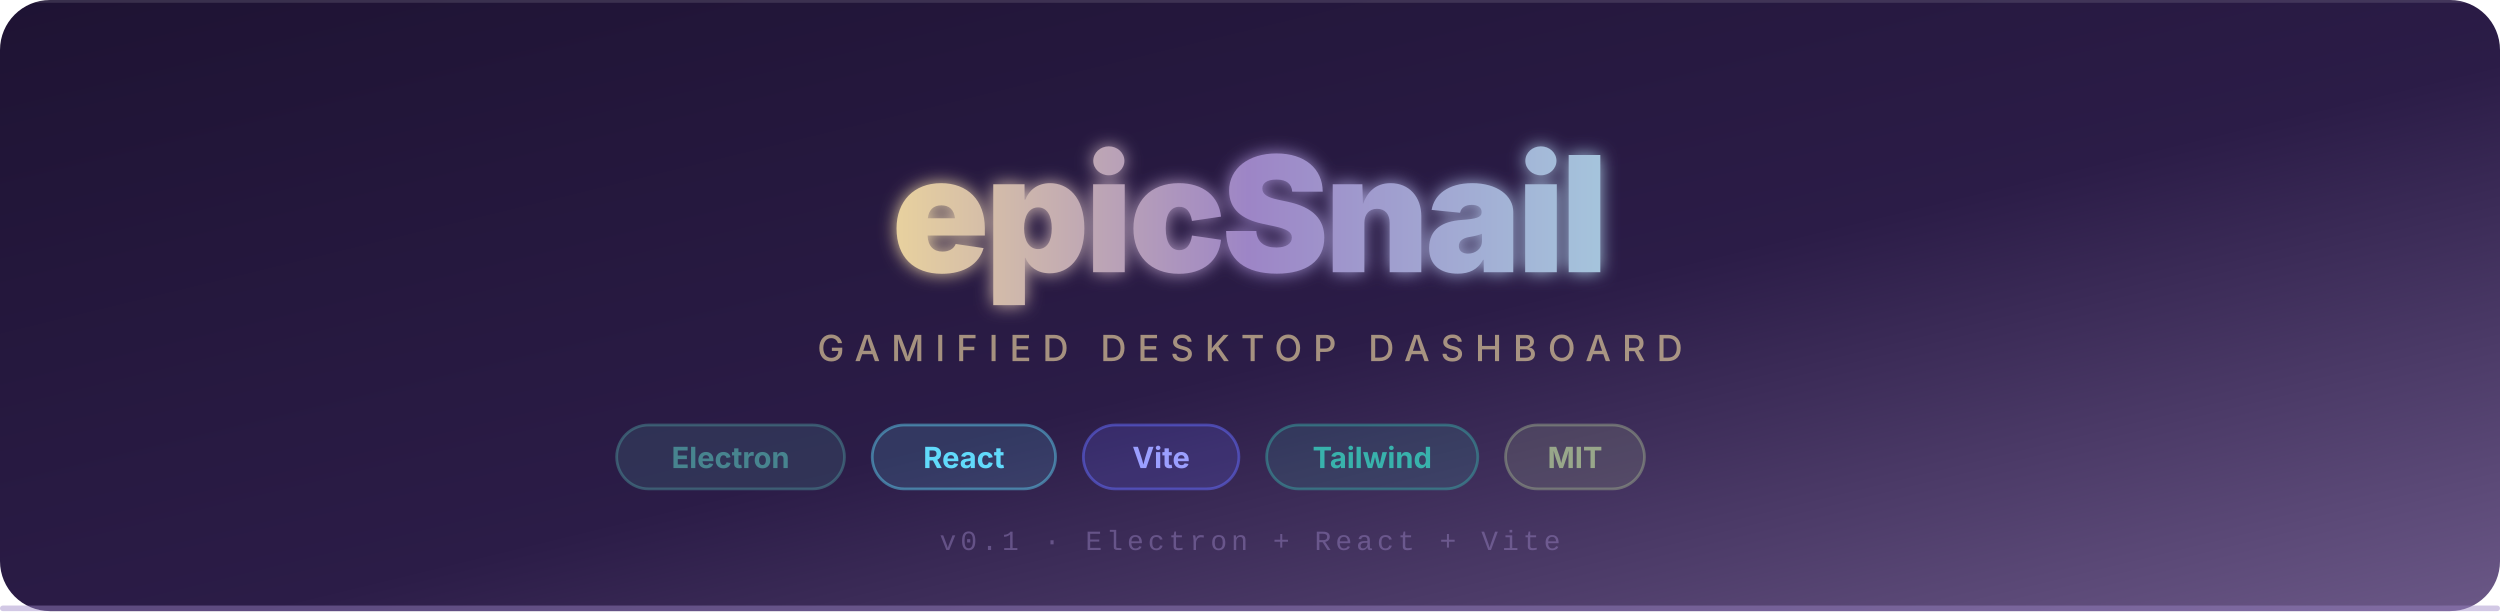
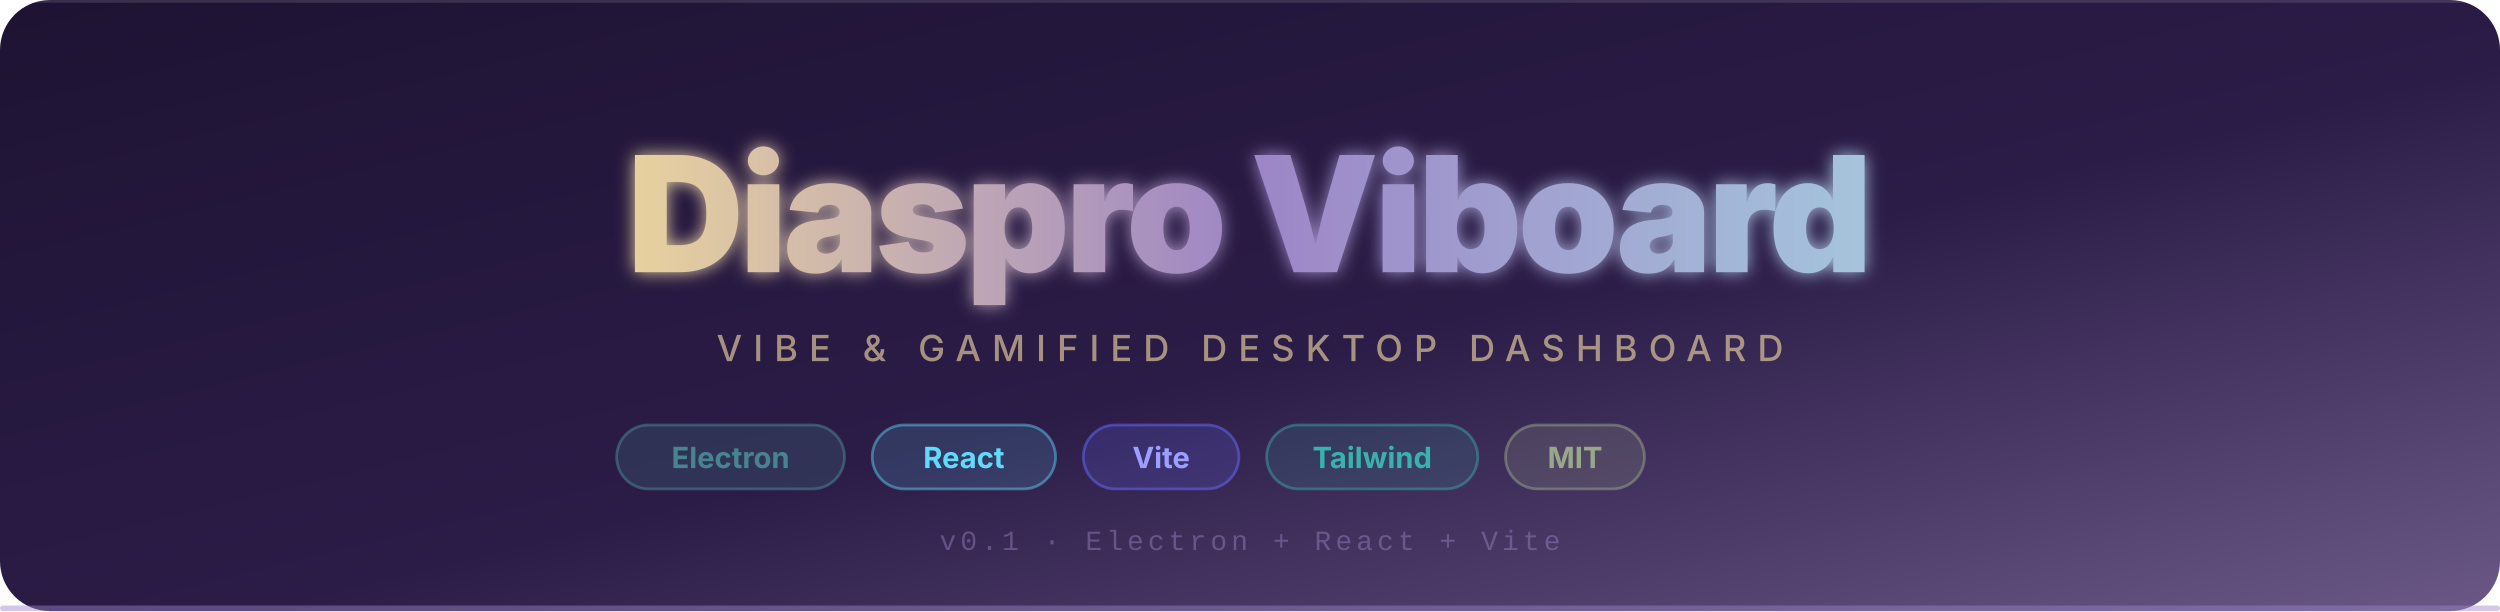
<svg xmlns="http://www.w3.org/2000/svg" viewBox="0 0 900 220" width="900" height="220">
  <defs>
    <linearGradient id="bgGrad" x1="0" y1="0" x2="1" y2="1">
      <stop offset="0%" stop-color="#1e1333" />
      <stop offset="55%" stop-color="#2b1c47" />
      <stop offset="100%" stop-color="#6B5887" />
    </linearGradient>
    <linearGradient id="textGrad" x1="0" y1="0" x2="1" y2="0">
      <stop offset="0%" stop-color="#E8D19E" />
      <stop offset="50%" stop-color="#9D85C6" />
      <stop offset="100%" stop-color="#A5C4DC" />
    </linearGradient>
    <clipPath id="clip">
      <rect width="900" height="220" rx="18" />
    </clipPath>
    <filter id="bblur" x="-30%" y="-30%" width="160%" height="160%">
      <feGaussianBlur stdDeviation="8" />
    </filter>
    <filter id="textglow" x="-10%" y="-30%" width="120%" height="160%">
      <feGaussianBlur in="SourceGraphic" stdDeviation="3" result="blur" />
      <feMerge>
        <feMergeNode in="blur" />
        <feMergeNode in="SourceGraphic" />
      </feMerge>
    </filter>
    <style>
      /* Exact replication of sidebar @keyframes lavalamp */
      @keyframes lavalamp {
        0%   { transform: translateY(0px)    scale(1);    opacity: 0; }
        8%   {                                            opacity: 1; }
        30%  { transform: translateY(-58px)  scale(1.15); }
        55%  { transform: translateY(-120px) scale(0.9);  }
        75%  { transform: translateY(-175px) scale(1.2);  }
        88%  {                                            opacity: 0.6; }
        100% { transform: translateY(-270px) scale(0.8);  opacity: 0; }
      }

      .bubble { animation: lavalamp linear infinite; }

      /* Matching the Sidebar.jsx BUBBLES config exactly, negative delays = already in motion */
      .b1 { animation-duration: 12s; animation-delay:   0s;  } /* size=90,  left=12% */
      .b2 { animation-duration: 15s; animation-delay:  -3.5s; } /* size=60,  left=55% */
      .b3 { animation-duration: 18s; animation-delay:  -7s;  } /* size=110, left=30% */
      .b4 { animation-duration: 11s; animation-delay:  -1.5s; } /* size=50,  left=70% */
      .b5 { animation-duration: 14s; animation-delay:  -9s;  } /* size=75,  left=45% */
      .b6 { animation-duration: 16s; animation-delay:  -5s;  } /* size=45,  left=20% */
      /* Extra right-side bubbles for full-width coverage */
      .b7 { animation-duration: 13s; animation-delay:  -2s;  }
      .b8 { animation-duration: 17s; animation-delay:  -6s;  }
    </style>
  </defs>
  <rect width="900" height="220" fill="url(#bgGrad)" rx="18" />
  <g clip-path="url(#clip)" filter="url(#bblur)">
    <ellipse class="bubble b1" cx="108" cy="268" rx="45" ry="42" fill="rgba(122,63,103,0.55)" />
    <ellipse class="bubble b2" cx="495" cy="250" rx="30" ry="27" fill="rgba(157,133,198,0.45)" />
    <ellipse class="bubble b3" cx="270" cy="275" rx="55" ry="50" fill="rgba(107,88,135,0.50)" />
    <ellipse class="bubble b4" cx="630" cy="245" rx="25" ry="22" fill="rgba(165,196,220,0.35)" />
    <ellipse class="bubble b5" cx="405" cy="257" rx="37" ry="34" fill="rgba(152,167,138,0.40)" />
    <ellipse class="bubble b6" cx="180" cy="240" rx="22" ry="20" fill="rgba(143,90,90,0.40)" />
    <ellipse class="bubble b7" cx="760" cy="262" rx="38" ry="35" fill="rgba(122,63,103,0.38)" />
    <ellipse class="bubble b8" cx="845" cy="252" rx="28" ry="26" fill="rgba(157,133,198,0.32)" />
  </g>
  <rect x="0" y="0" width="900" height="1" rx="1" fill="rgba(255,255,255,0.12)" />
  <rect x="0" y="218" width="900" height="2" rx="1" fill="rgba(157,133,198,0.45)" />
-   <text x="450" y="98" text-anchor="middle" font-family="system-ui,-apple-system,'Segoe UI',sans-serif" font-size="58" font-weight="900" letter-spacing="-1.5" fill="url(#textGrad)" filter="url(#textglow)">epicSnail</text>
-   <text x="450" y="130" text-anchor="middle" font-family="system-ui,-apple-system,'Segoe UI',sans-serif" font-size="13" font-weight="500" letter-spacing="4" fill="rgba(232,209,158,0.65)">GAMIFIED DESKTOP DASHBOARD</text>
+   <text x="450" y="98" text-anchor="middle" font-family="system-ui,-apple-system,'Segoe UI',sans-serif" font-size="58" font-weight="900" letter-spacing="-1.5" fill="url(#textGrad)" filter="url(#textglow)">Diaspro Viboard</text>
+   <text x="450" y="130" text-anchor="middle" font-family="system-ui,-apple-system,'Segoe UI',sans-serif" font-size="13" font-weight="500" letter-spacing="4" fill="rgba(232,209,158,0.65)">VIBE &amp; GAMIFIED DESKTOP DASHBOARD</text>
  <rect x="222" y="153" width="82" height="23" rx="11.5" fill="rgba(71,132,143,0.22)" stroke="rgba(71,132,143,0.55)" stroke-width="1" />
  <text x="263" y="168.5" text-anchor="middle" font-family="system-ui,-apple-system,sans-serif" font-size="10.5" font-weight="700" fill="#47848F">Electron</text>
  <rect x="314" y="153" width="66" height="23" rx="11.5" fill="rgba(97,218,251,0.15)" stroke="rgba(97,218,251,0.45)" stroke-width="1" />
  <text x="347" y="168.5" text-anchor="middle" font-family="system-ui,-apple-system,sans-serif" font-size="10.5" font-weight="700" fill="#61DAFB">React</text>
  <rect x="390" y="153" width="56" height="23" rx="11.5" fill="rgba(100,108,255,0.18)" stroke="rgba(100,108,255,0.50)" stroke-width="1" />
  <text x="418" y="168.5" text-anchor="middle" font-family="system-ui,-apple-system,sans-serif" font-size="10.5" font-weight="700" fill="#9B9FFF">Vite</text>
  <rect x="456" y="153" width="76" height="23" rx="11.5" fill="rgba(56,178,172,0.15)" stroke="rgba(56,178,172,0.45)" stroke-width="1" />
  <text x="494" y="168.5" text-anchor="middle" font-family="system-ui,-apple-system,sans-serif" font-size="10.5" font-weight="700" fill="#38B2AC">Tailwind</text>
  <rect x="542" y="153" width="50" height="23" rx="11.5" fill="rgba(152,167,138,0.20)" stroke="rgba(152,167,138,0.50)" stroke-width="1" />
  <text x="567" y="168.5" text-anchor="middle" font-family="system-ui,-apple-system,sans-serif" font-size="10.5" font-weight="700" fill="#98A78A">MIT</text>
  <text x="450" y="198" text-anchor="middle" font-family="'Courier New',Courier,monospace" font-size="10" font-weight="400" letter-spacing="1.5" fill="rgba(157,133,198,0.45)">v0.1 · Electron + React + Vite</text>
</svg>
